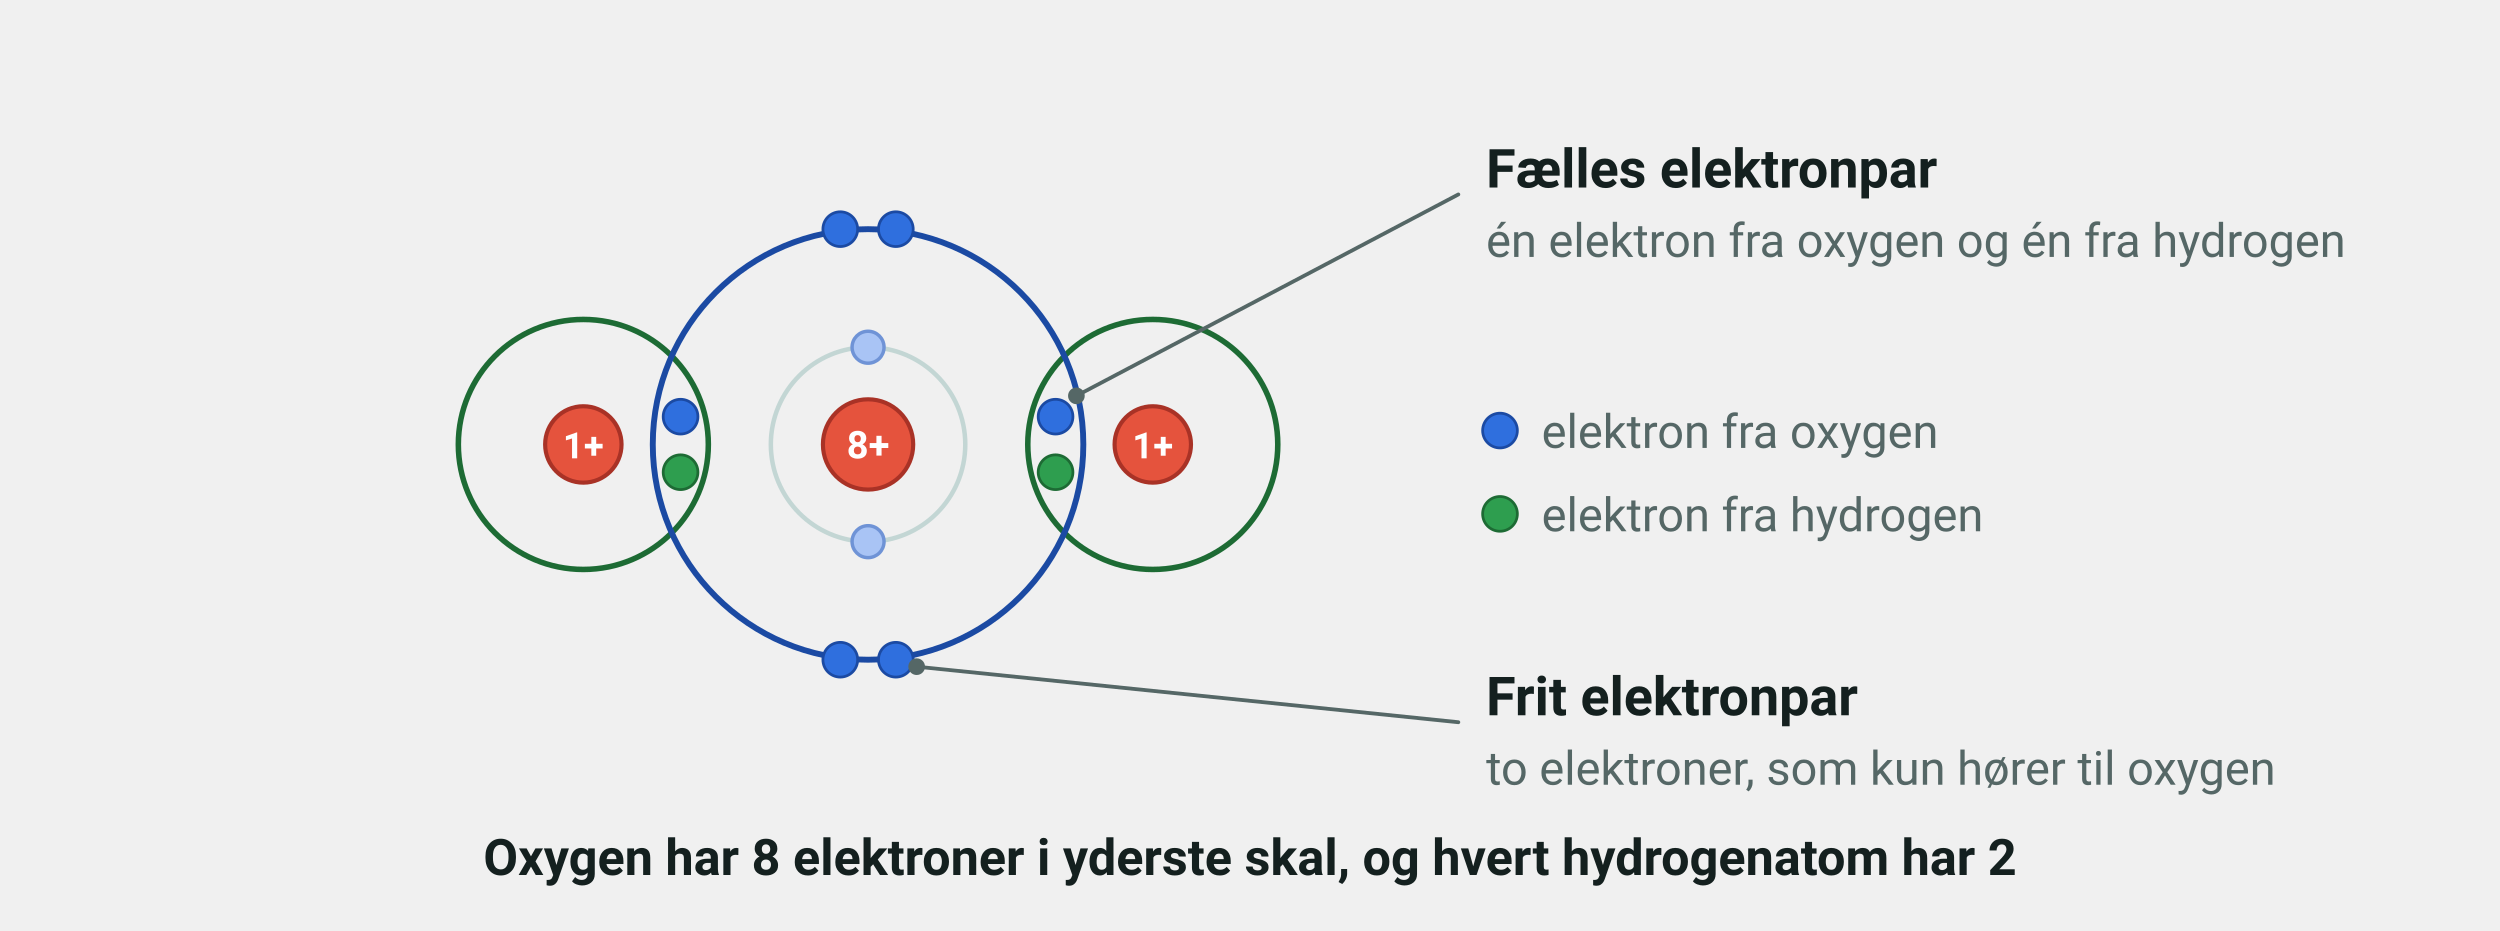
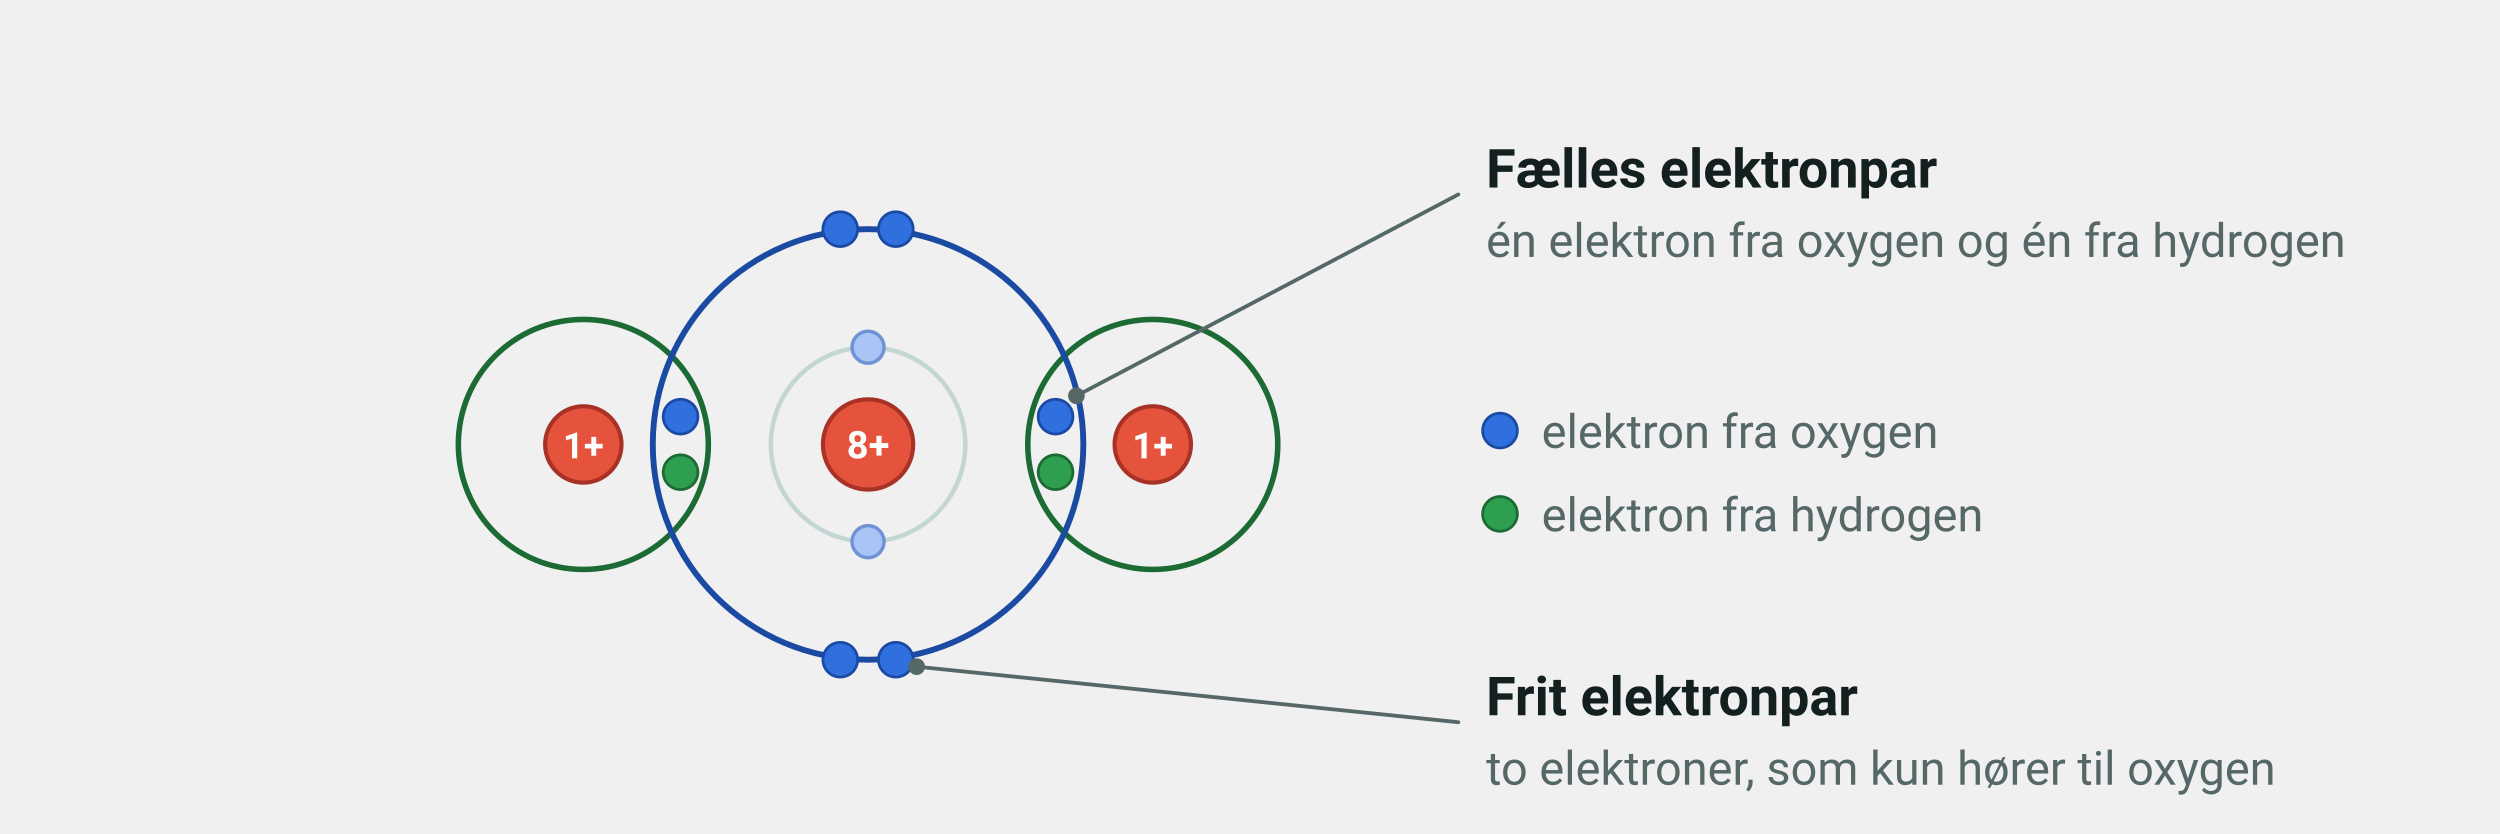
- <svg xmlns="http://www.w3.org/2000/svg" viewBox="0 0 720 268" width="720" height="268" font-family="'Segoe UI', Roboto, 'Helvetica Neue', Arial, sans-serif" role="img" aria-label="Et vandmolekyle tegnet med skaller: oxygen deler et elektronpar med hvert af de to hydrogenatomer">
+ <svg xmlns="http://www.w3.org/2000/svg" viewBox="0 0 720 240" width="720" height="240" font-family="'Segoe UI', Roboto, 'Helvetica Neue', Arial, sans-serif" role="img" aria-label="Et vandmolekyle tegnet med skaller: oxygen deler et elektronpar med hvert af de to hydrogenatomer">
  <circle cx="168.0" cy="128.0" r="36.0" fill="none" stroke="#1d6b34" stroke-width="1.6" />
  <circle cx="168.0" cy="128.0" r="11.0" fill="#e5533d" stroke="#a93226" stroke-width="1.2" />
  <text x="168.0" y="132.0" font-size="10.5" text-anchor="middle" fill="#ffffff" font-weight="700">
    <tspan>1+</tspan>
  </text>
  <circle cx="332.0" cy="128.0" r="36.0" fill="none" stroke="#1d6b34" stroke-width="1.6" />
  <circle cx="332.0" cy="128.0" r="11.0" fill="#e5533d" stroke="#a93226" stroke-width="1.2" />
  <text x="332.0" y="132.0" font-size="10.5" text-anchor="middle" fill="#ffffff" font-weight="700">
    <tspan>1+</tspan>
  </text>
  <circle cx="250.0" cy="128.0" r="28.0" fill="none" stroke="#c3d6d4" stroke-width="1.3" />
  <circle cx="250.0" cy="128.0" r="62.0" fill="none" stroke="#1b4aa3" stroke-width="1.7" />
  <circle cx="250.0" cy="128.0" r="13.0" fill="#e5533d" stroke="#a93226" stroke-width="1.2" />
  <text x="250.0" y="132.0" font-size="11" text-anchor="middle" fill="#ffffff" font-weight="700">
    <tspan>8+</tspan>
  </text>
  <circle cx="250.0" cy="100.0" r="4.6" fill="#a9c4f5" stroke="#6f93d6" stroke-width="1" />
  <circle cx="250.0" cy="156.0" r="4.6" fill="#a9c4f5" stroke="#6f93d6" stroke-width="1" />
  <circle cx="196.0" cy="120.0" r="5.0" fill="#2f6fde" stroke="#1b4aa3" stroke-width="0.8" />
  <circle cx="196.0" cy="136.0" r="5.0" fill="#2e9e4f" stroke="#1d6b34" stroke-width="0.8" />
  <circle cx="242.0" cy="66.0" r="5.0" fill="#2f6fde" stroke="#1b4aa3" stroke-width="0.8" />
  <circle cx="258.0" cy="66.0" r="5.0" fill="#2f6fde" stroke="#1b4aa3" stroke-width="0.8" />
  <circle cx="304.0" cy="120.0" r="5.0" fill="#2f6fde" stroke="#1b4aa3" stroke-width="0.8" />
  <circle cx="304.0" cy="136.0" r="5.0" fill="#2e9e4f" stroke="#1d6b34" stroke-width="0.8" />
  <circle cx="242.0" cy="190.0" r="5.0" fill="#2f6fde" stroke="#1b4aa3" stroke-width="0.8" />
  <circle cx="258.0" cy="190.0" r="5.0" fill="#2f6fde" stroke="#1b4aa3" stroke-width="0.8" />
  <line x1="310.0" y1="114.0" x2="420.0" y2="56.0" stroke="#556766" stroke-width="1.1" stroke-linecap="round" />
  <circle cx="310.0" cy="114.0" r="2.4" fill="#556766" />
  <text x="428.0" y="54.0" font-size="15.5" text-anchor="start" fill="#14201f" font-weight="700">
    <tspan>Fælles elektronpar</tspan>
  </text>
  <text x="428.0" y="74.0" font-size="13.5" text-anchor="start" fill="#556766">
    <tspan>én elektron fra oxygen og én fra hydrogen</tspan>
  </text>
  <line x1="264.0" y1="192.0" x2="420.0" y2="208.0" stroke="#556766" stroke-width="1.1" stroke-linecap="round" />
  <circle cx="264.0" cy="192.0" r="2.4" fill="#556766" />
  <text x="428.0" y="206.0" font-size="15.5" text-anchor="start" fill="#14201f" font-weight="700">
    <tspan>Frit elektronpar</tspan>
  </text>
  <text x="428.0" y="226.0" font-size="13.5" text-anchor="start" fill="#556766">
    <tspan>to elektroner, som kun hører til oxygen</tspan>
  </text>
  <circle cx="432.0" cy="124.0" r="5.0" fill="#2f6fde" stroke="#1b4aa3" stroke-width="0.8" />
  <text x="444.0" y="129.0" font-size="13.5" text-anchor="start" fill="#556766">
    <tspan>elektron fra oxygen</tspan>
  </text>
  <circle cx="432.0" cy="148.0" r="5.0" fill="#2e9e4f" stroke="#1d6b34" stroke-width="0.8" />
  <text x="444.0" y="153.0" font-size="13.5" text-anchor="start" fill="#556766">
    <tspan>elektron fra hydrogen</tspan>
  </text>
-   <text x="360.0" y="252.0" font-size="14.5" text-anchor="middle" fill="#14201f" font-weight="700">
-     <tspan>Oxygen har 8 elektroner i yderste skal, og hvert hydrogenatom har 2</tspan>
-   </text>
</svg>
